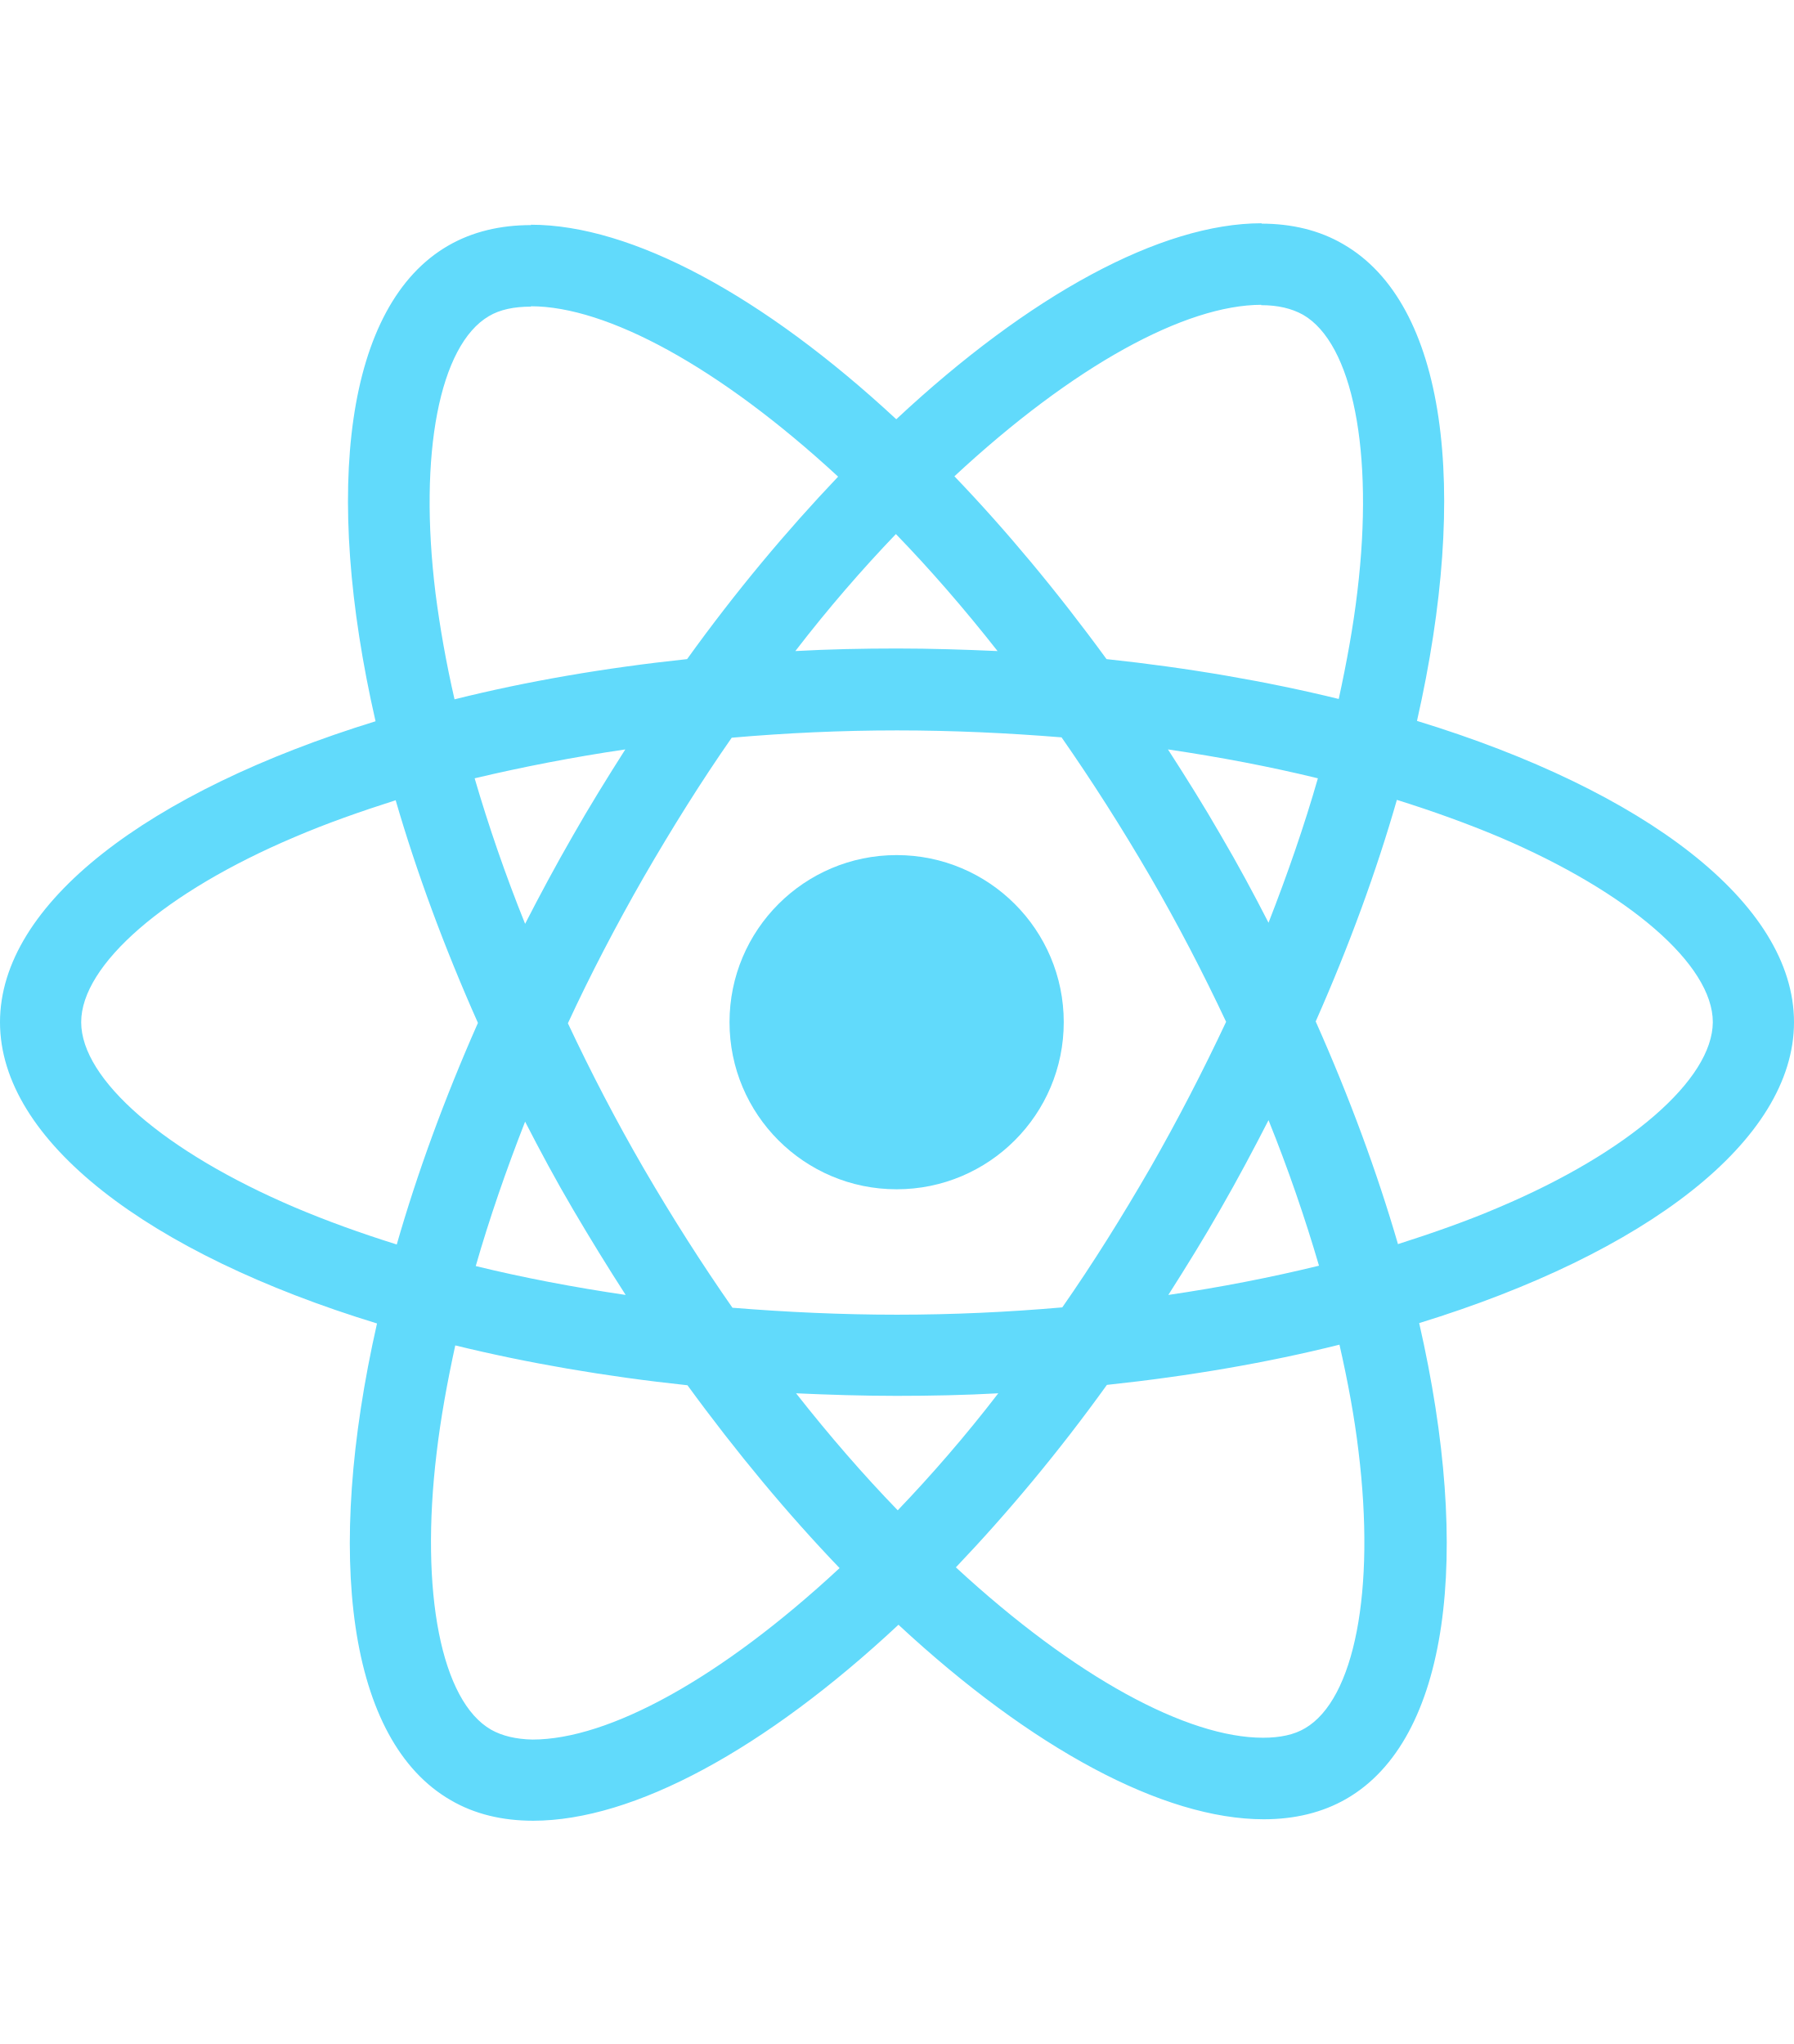
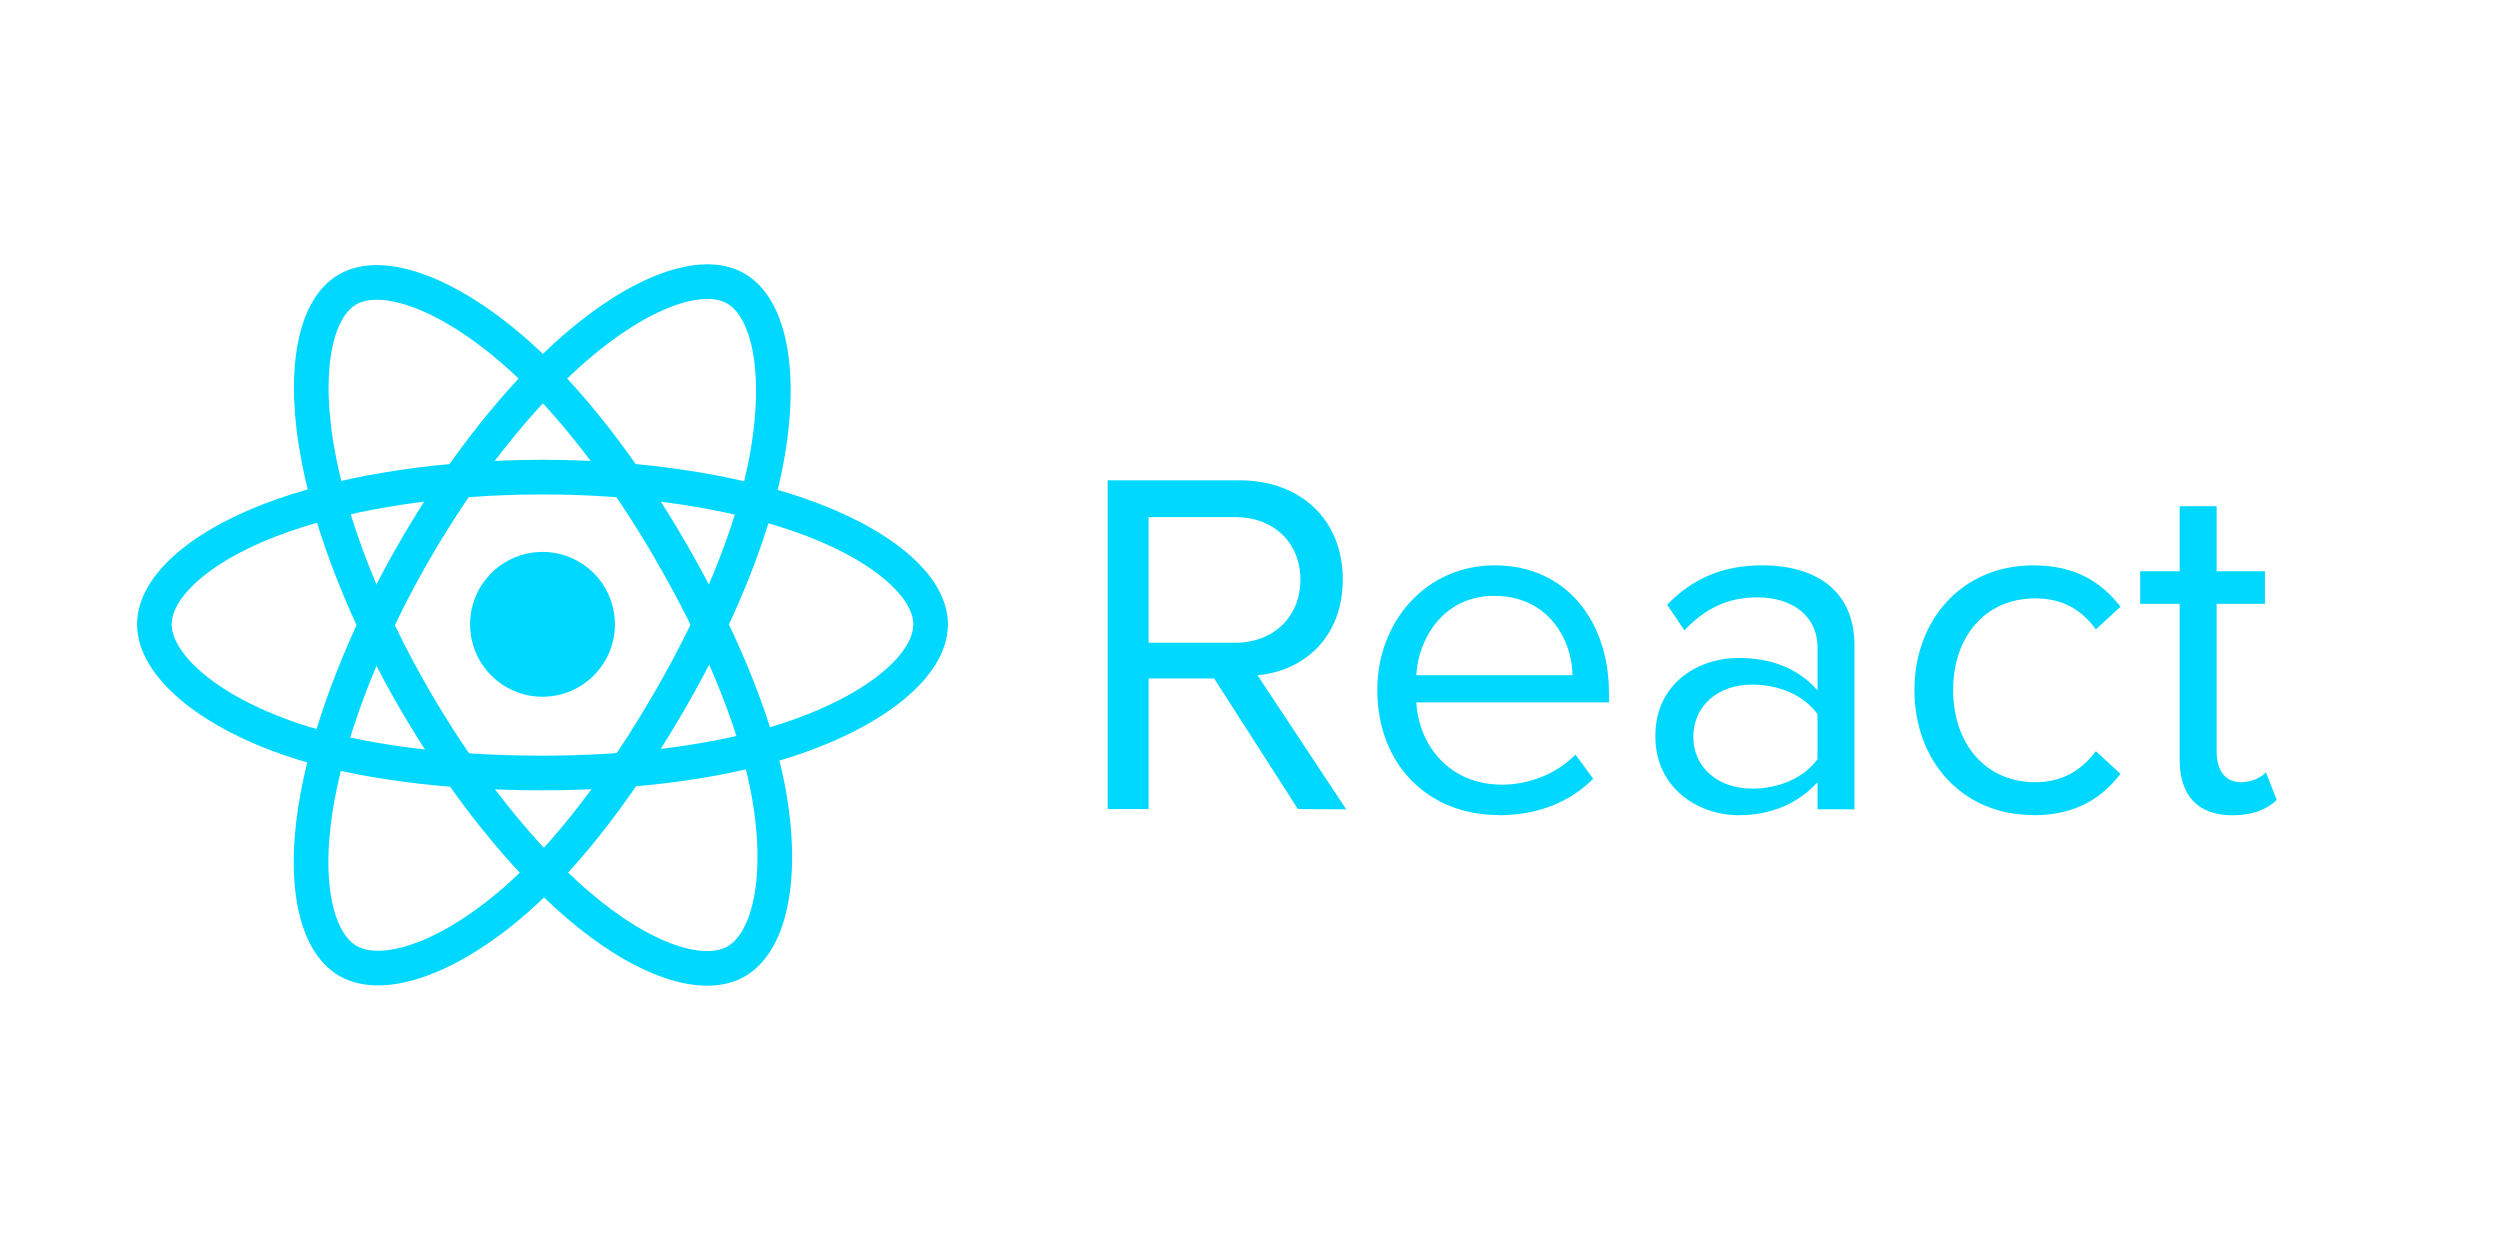
- <svg xmlns="http://www.w3.org/2000/svg" height="2500" viewBox="175.7 78 490.6 436.9" width="2194">
-   <g fill="#61dafb">
-     <path d="m666.3 296.5c0-32.5-40.7-63.3-103.1-82.4 14.4-63.6 8-114.2-20.2-130.4-6.5-3.8-14.1-5.6-22.4-5.6v22.3c4.6 0 8.3.9 11.4 2.6 13.6 7.8 19.5 37.5 14.9 75.7-1.1 9.4-2.9 19.3-5.1 29.4-19.6-4.8-41-8.5-63.5-10.9-13.5-18.5-27.5-35.3-41.6-50 32.6-30.3 63.2-46.9 84-46.9v-22.3c-27.5 0-63.5 19.6-99.9 53.6-36.4-33.8-72.4-53.2-99.9-53.2v22.3c20.7 0 51.4 16.5 84 46.6-14 14.7-28 31.4-41.3 49.9-22.6 2.4-44 6.1-63.6 11-2.3-10-4-19.7-5.2-29-4.7-38.2 1.1-67.9 14.6-75.8 3-1.8 6.9-2.6 11.5-2.6v-22.3c-8.4 0-16 1.8-22.6 5.6-28.1 16.2-34.4 66.7-19.9 130.1-62.2 19.2-102.7 49.9-102.7 82.3 0 32.5 40.7 63.3 103.1 82.4-14.4 63.6-8 114.2 20.2 130.4 6.5 3.8 14.1 5.6 22.5 5.6 27.5 0 63.5-19.6 99.9-53.6 36.4 33.8 72.4 53.2 99.9 53.2 8.4 0 16-1.8 22.6-5.6 28.1-16.2 34.4-66.7 19.9-130.1 62-19.1 102.5-49.9 102.5-82.3zm-130.2-66.7c-3.7 12.9-8.3 26.2-13.5 39.5-4.1-8-8.4-16-13.1-24-4.6-8-9.5-15.8-14.4-23.4 14.2 2.1 27.9 4.7 41 7.9zm-45.8 106.5c-7.8 13.5-15.8 26.3-24.1 38.2-14.9 1.3-30 2-45.2 2-15.1 0-30.2-.7-45-1.9-8.3-11.9-16.4-24.6-24.2-38-7.6-13.1-14.5-26.4-20.8-39.8 6.2-13.4 13.2-26.8 20.7-39.9 7.8-13.5 15.8-26.3 24.1-38.2 14.9-1.3 30-2 45.2-2 15.1 0 30.2.7 45 1.9 8.3 11.9 16.4 24.6 24.2 38 7.6 13.1 14.5 26.4 20.8 39.8-6.3 13.4-13.2 26.8-20.7 39.9zm32.3-13c5.4 13.4 10 26.8 13.8 39.8-13.1 3.2-26.9 5.9-41.2 8 4.9-7.7 9.8-15.6 14.4-23.7 4.6-8 8.9-16.1 13-24.1zm-101.4 106.7c-9.3-9.6-18.6-20.3-27.8-32 9 .4 18.2.7 27.5.7 9.4 0 18.7-.2 27.8-.7-9 11.7-18.3 22.4-27.5 32zm-74.4-58.9c-14.2-2.1-27.9-4.7-41-7.9 3.7-12.9 8.3-26.2 13.5-39.5 4.1 8 8.4 16 13.1 24s9.5 15.8 14.4 23.4zm73.9-208.1c9.3 9.6 18.6 20.3 27.8 32-9-.4-18.2-.7-27.5-.7-9.4 0-18.7.2-27.8.7 9-11.7 18.3-22.4 27.5-32zm-74 58.9c-4.9 7.7-9.8 15.6-14.4 23.7-4.6 8-8.9 16-13 24-5.4-13.4-10-26.8-13.8-39.8 13.1-3.1 26.9-5.8 41.2-7.9zm-90.5 125.2c-35.4-15.1-58.3-34.9-58.3-50.6s22.9-35.6 58.3-50.6c8.6-3.7 18-7 27.7-10.1 5.7 19.6 13.2 40 22.5 60.9-9.2 20.8-16.6 41.1-22.2 60.6-9.9-3.1-19.3-6.5-28-10.2zm53.8 142.9c-13.6-7.8-19.5-37.5-14.9-75.7 1.1-9.4 2.9-19.3 5.1-29.4 19.6 4.8 41 8.5 63.5 10.9 13.5 18.5 27.5 35.3 41.6 50-32.6 30.3-63.2 46.9-84 46.9-4.5-.1-8.3-1-11.3-2.7zm237.2-76.2c4.7 38.2-1.1 67.9-14.6 75.8-3 1.8-6.9 2.6-11.5 2.6-20.7 0-51.4-16.5-84-46.6 14-14.7 28-31.4 41.3-49.9 22.6-2.4 44-6.1 63.6-11 2.3 10.1 4.1 19.8 5.2 29.1zm38.5-66.7c-8.6 3.7-18 7-27.7 10.1-5.7-19.6-13.2-40-22.5-60.9 9.2-20.8 16.6-41.1 22.2-60.6 9.9 3.1 19.3 6.5 28.1 10.2 35.4 15.1 58.3 34.9 58.3 50.6-.1 15.7-23 35.6-58.4 50.6z" />
-     <circle cx="420.9" cy="296.5" r="45.7" />
+ <svg xmlns="http://www.w3.org/2000/svg" width="120" height="60" fill-rule="evenodd">
+   <g transform="matrix(.06928 0 0 .06928 7.367398 13.50533)" fill="none">
+     <circle r="50.167" cy="237.628" cx="269.529" fill="#00d8ff" />
+     <g stroke="#00d8ff" stroke-width="24">
+       <path d="M269.53 135.628c67.356 0 129.928 9.665 177.107 25.907 56.844 19.57 91.794 49.233 91.794 76.093 0 27.99-37.04 59.503-98.083 79.728-46.15 15.29-106.88 23.272-170.818 23.272-65.554 0-127.63-7.492-174.3-23.44-59.046-20.182-94.61-52.103-94.61-79.56 0-26.642 33.37-56.076 89.415-75.616 47.355-16.51 111.472-26.384 179.486-26.384z" />
+       <path d="M180.736 186.922c33.65-58.348 73.28-107.724 110.92-140.48C337.006 6.976 380.163-8.48 403.43 4.937c24.248 13.983 33.042 61.814 20.067 124.796-9.8 47.618-33.234 104.212-65.176 159.6-32.75 56.788-70.25 106.82-107.377 139.272-46.98 41.068-92.4 55.93-116.185 42.213-23.08-13.3-31.906-56.92-20.834-115.233 9.355-49.27 32.832-109.745 66.8-168.664z" />
+       <path d="M180.82 289.482C147.075 231.2 124.1 172.195 114.51 123.227c-11.544-59-3.382-104.11 19.864-117.566 24.224-14.024 70.055 2.244 118.14 44.94 36.356 32.28 73.688 80.837 105.723 136.173 32.844 56.733 57.46 114.21 67.036 162.582 12.117 61.213 2.31 107.984-21.453 121.74-23.057 13.348-65.25-.784-110.24-39.5-38.013-32.71-78.682-83.253-112.76-142.115z" />
+     </g>
  </g>
+   <path d="M64.62 38.848l-4.26-6.436c2.153-.19 4.093-1.75 4.093-4.6 0-2.9-2.058-4.756-4.945-4.756h-6.34v15.78h1.964v-6.27h3.147l4.022 6.27zm-5.347-7.997h-4.14v-6.033h4.14c1.87 0 3.147 1.23 3.147 3.005s-1.278 3.03-3.147 3.03zm12.658 8.28c1.87 0 3.407-.615 4.543-1.75l-.852-1.16c-.9.923-2.224 1.443-3.525 1.443-2.46 0-3.975-1.798-4.117-3.95h9.25v-.45c0-3.43-2.035-6.128-5.49-6.128-3.265 0-5.63 2.674-5.63 5.986 0 3.573 2.437 6 5.82 6zm3.55-6.72h-7.5c.095-1.75 1.3-3.81 3.738-3.81 2.603 0 3.738 2.106 3.762 3.81zm13.534 6.436v-7.855c0-2.768-2.01-3.857-4.424-3.857-1.87 0-3.336.615-4.566 1.893l.828 1.23c1.017-1.088 2.13-1.585 3.502-1.585 1.656 0 2.887.875 2.887 2.413v2.058c-.923-1.065-2.224-1.562-3.786-1.562-1.94 0-4 1.207-4 3.762 0 2.484 2.058 3.786 4 3.786 1.538 0 2.84-.544 3.786-1.585v1.3zm-4.92-.994c-1.656 0-2.816-1.04-2.816-2.484 0-1.467 1.16-2.508 2.816-2.508 1.254 0 2.46.473 3.147 1.42v2.153c-.686.946-1.893 1.42-3.147 1.42zm13.5 1.278c2.082 0 3.312-.852 4.188-1.987l-1.183-1.088c-.757 1.017-1.727 1.49-2.9 1.49-2.437 0-3.95-1.893-3.95-4.424s1.514-4.4 3.95-4.4c1.183 0 2.153.45 2.9 1.49l1.183-1.088c-.875-1.136-2.106-1.987-4.188-1.987-3.407 0-5.702 2.603-5.702 5.986 0 3.407 2.295 6 5.702 6zm9.56 0c1.04 0 1.68-.308 2.13-.733l-.52-1.325c-.237.26-.7.473-1.207.473-.78 0-1.16-.615-1.16-1.467v-7.098h2.32V27.42h-2.32v-3.123h-1.775v3.123h-1.893v1.562h1.893v7.477c0 1.704.852 2.674 2.532 2.674z" fill="#00d8ff" />
</svg>
